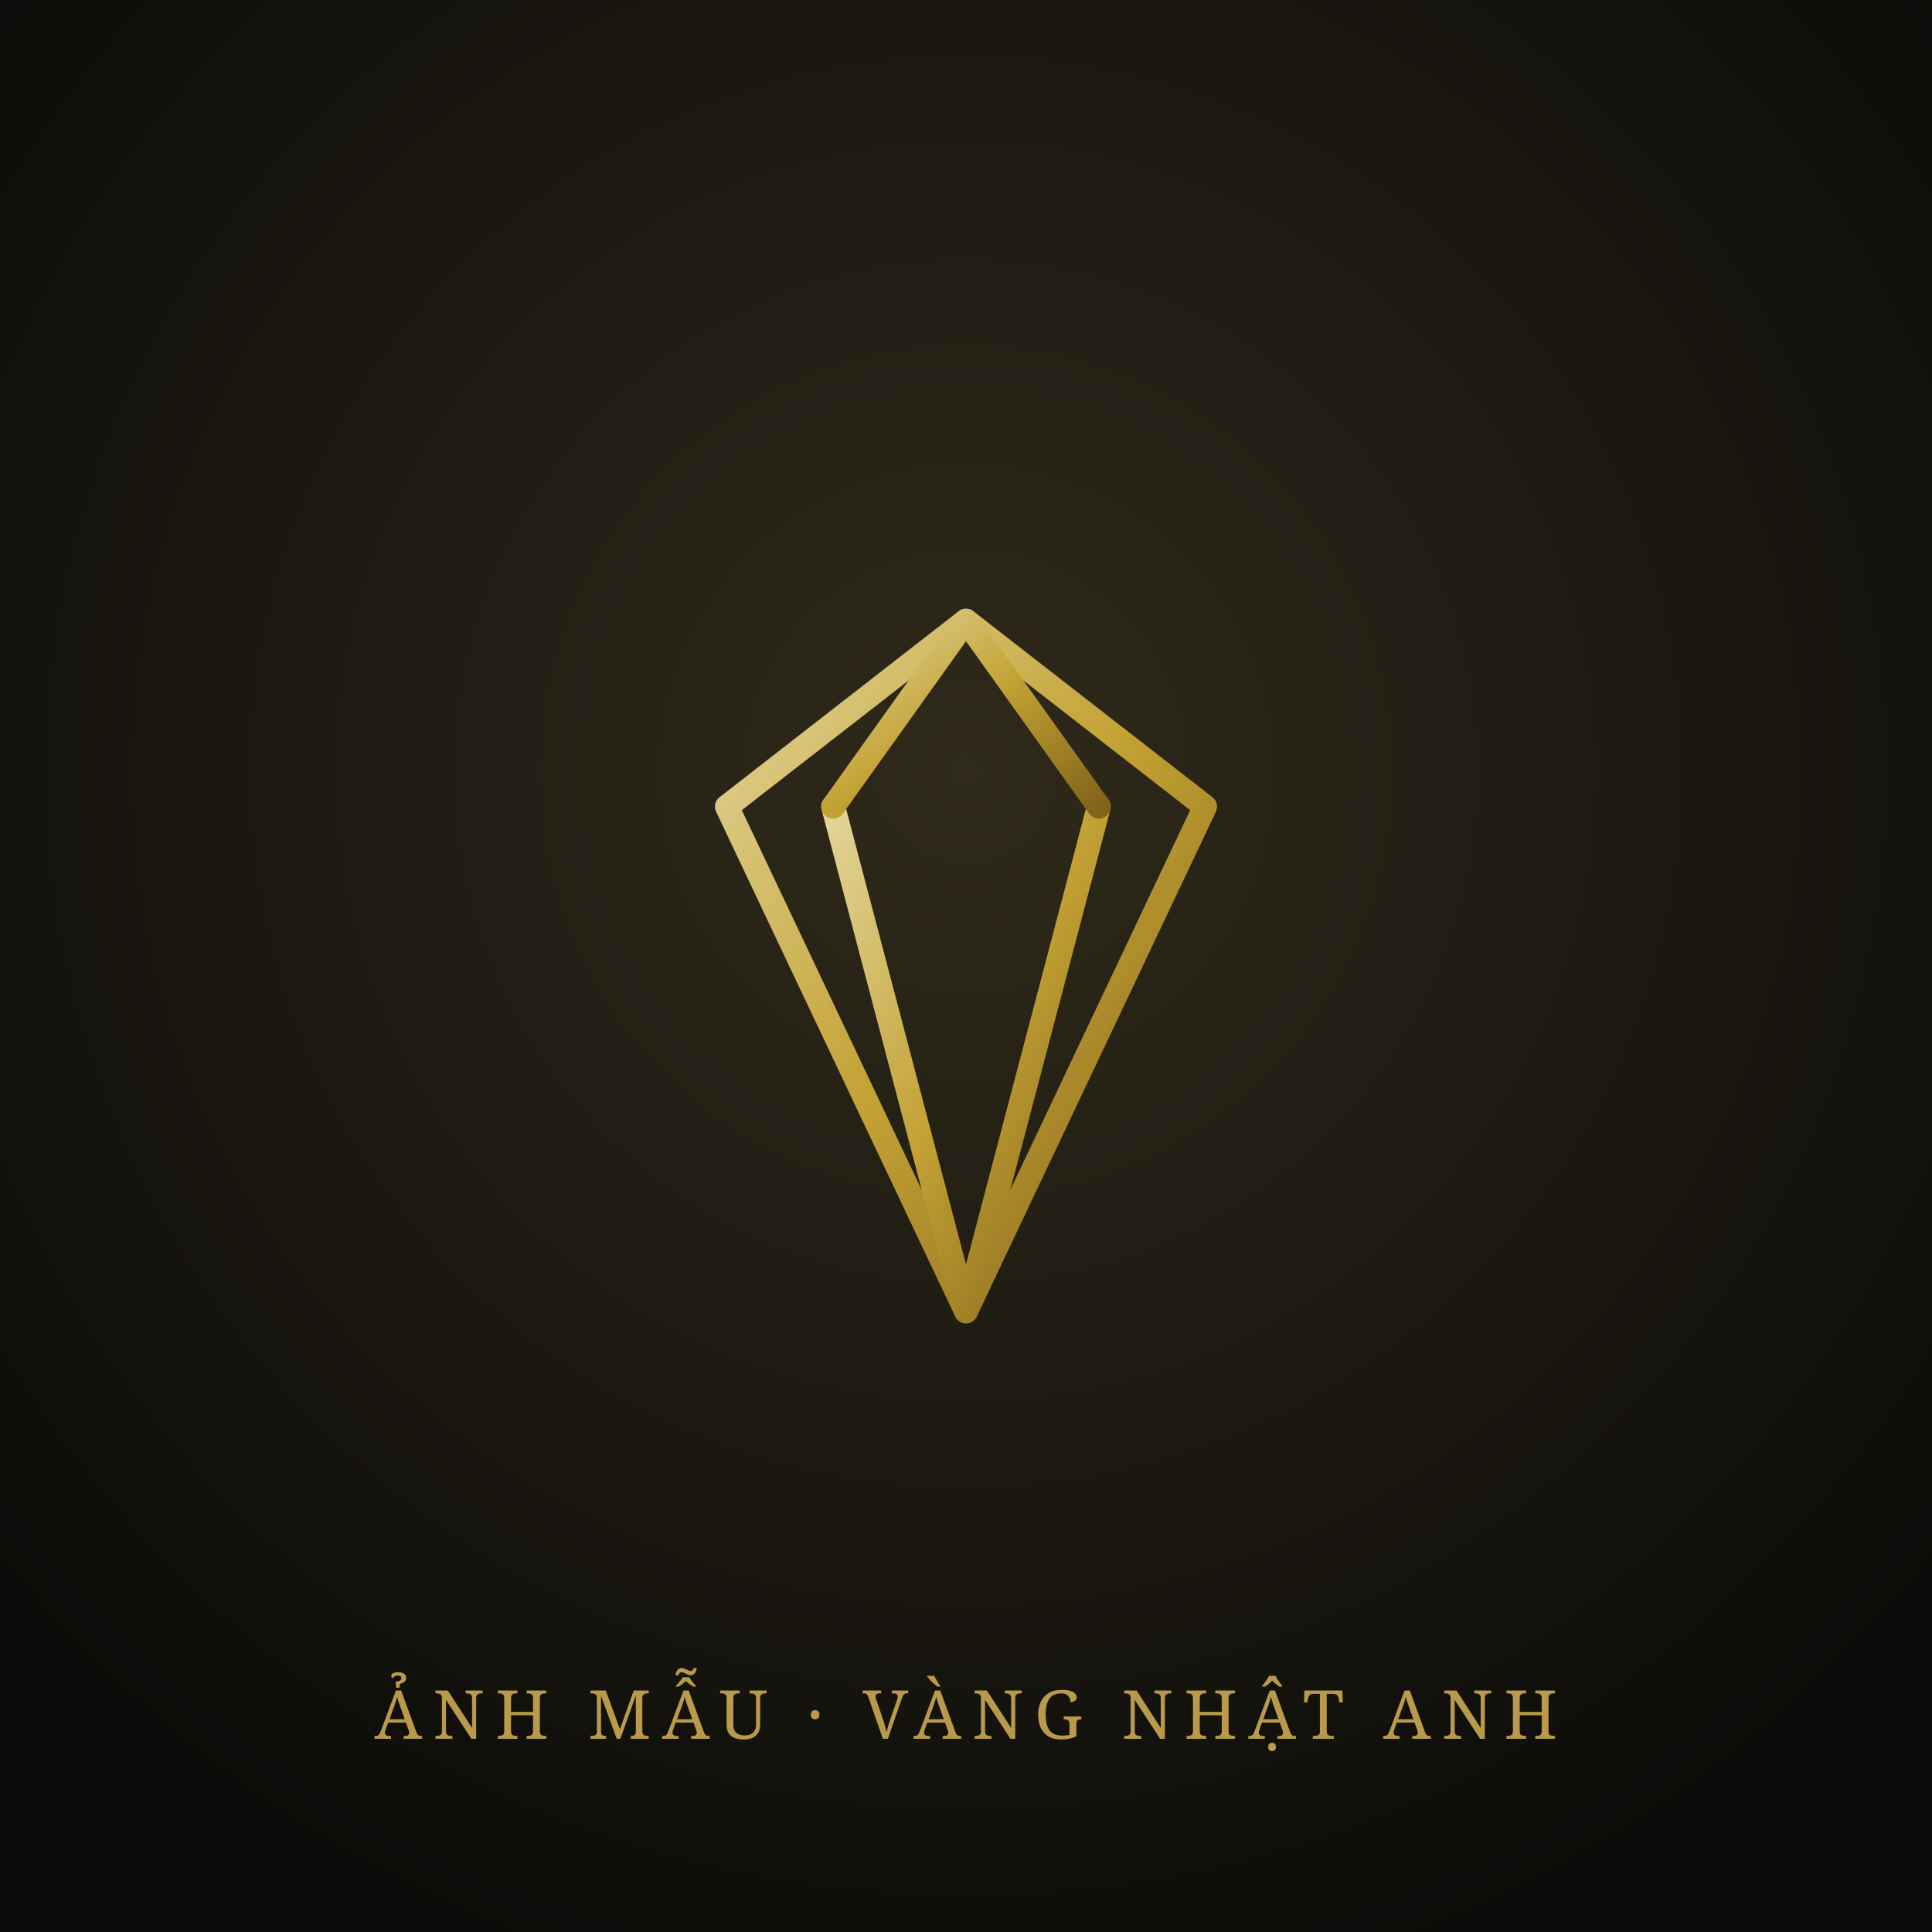
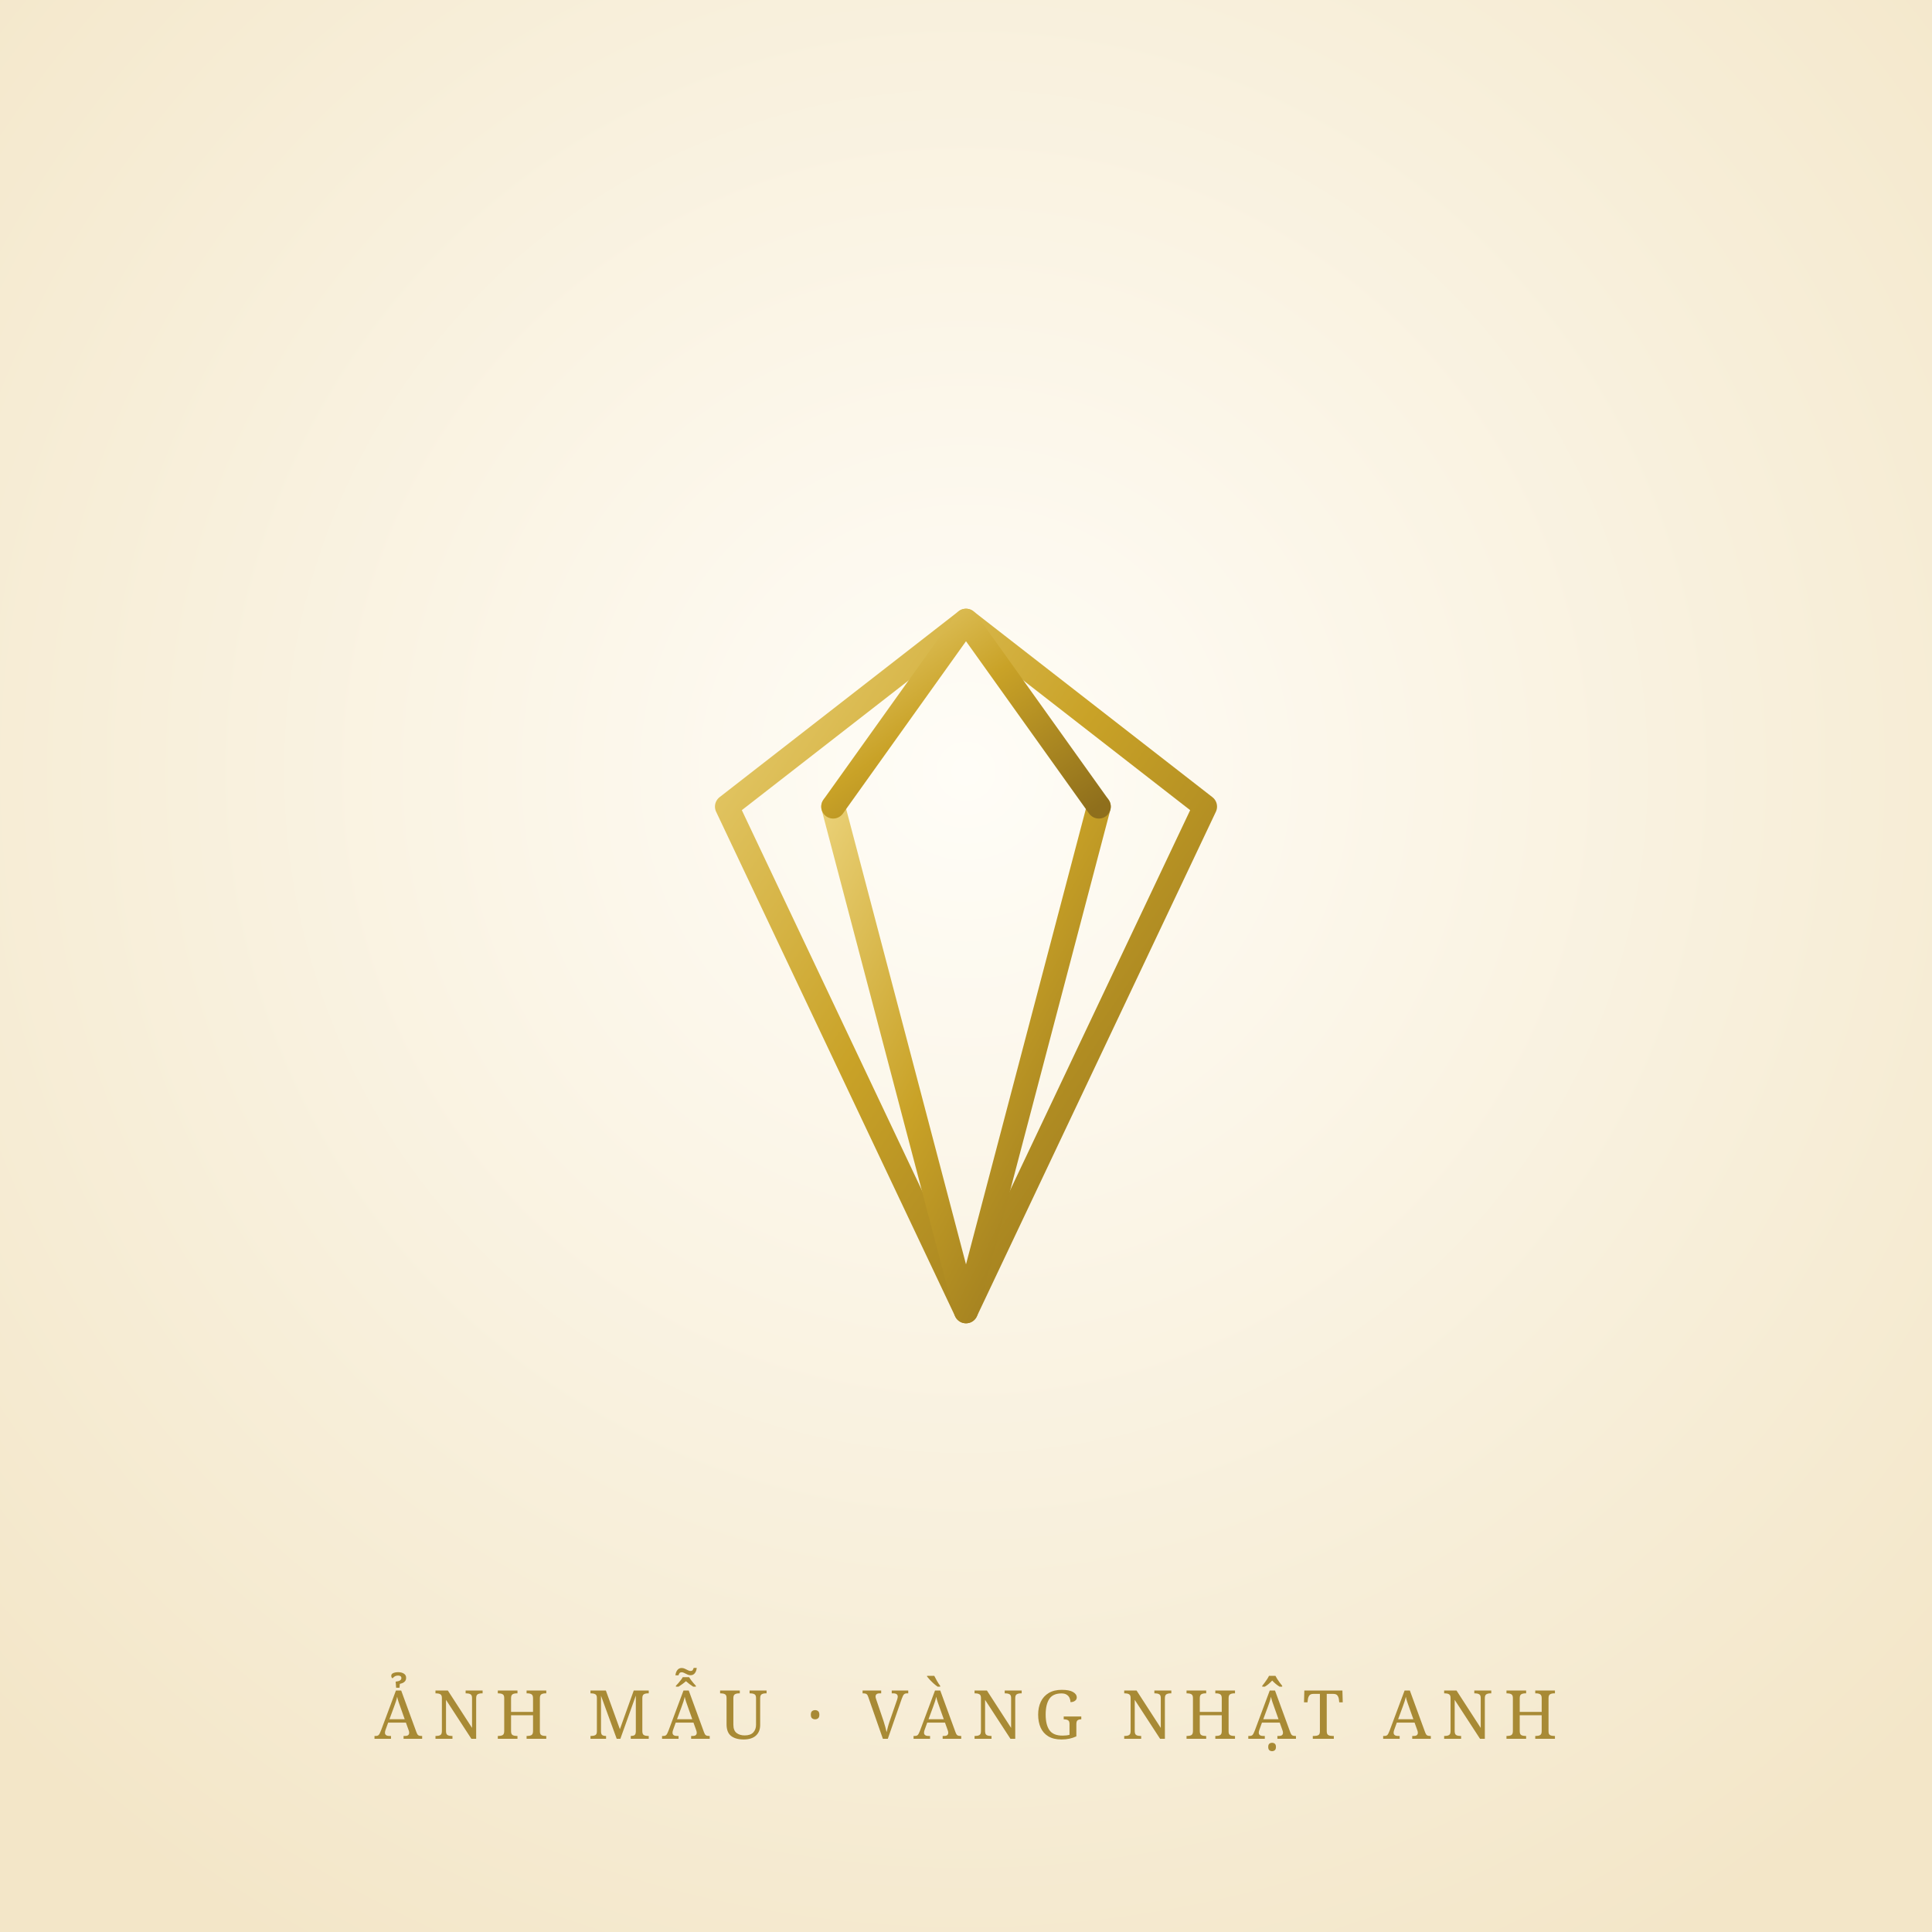
<svg xmlns="http://www.w3.org/2000/svg" viewBox="0 0 900 900">
  <defs>
-     <radialGradient id="g" cx="50%" cy="40%" r="65%">
-       <stop offset="0%" stop-color="#2f2a1a" />
-       <stop offset="100%" stop-color="#0c0b09" />
+     <radialGradient id="g" cx="50%" cy="40%" r="70%">
+       <stop offset="0%" stop-color="#fffdf7" />
+       <stop offset="100%" stop-color="#f3e6c8" />
    </radialGradient>
    <linearGradient id="gold" x1="0" y1="0" x2="1" y2="1">
-       <stop offset="0%" stop-color="#F7E7A8" />
-       <stop offset="50%" stop-color="#D4AF37" />
-       <stop offset="100%" stop-color="#8C6A1B" />
+       <stop offset="0%" stop-color="#e9cf74" />
+       <stop offset="45%" stop-color="#c9a227" />
+       <stop offset="100%" stop-color="#8f6f1c" />
    </linearGradient>
  </defs>
  <rect width="900" height="900" fill="url(#g)" />
-   <g transform="translate(252.0,252.0) scale(6.1875)" fill="none" stroke="url(#gold)" stroke-width="1.8" stroke-linecap="round" stroke-linejoin="round" opacity="0.9">
+   <g transform="translate(252.0,252.0) scale(6.1875)" fill="none" stroke="url(#gold)" stroke-width="1.8" stroke-linecap="round" stroke-linejoin="round">
    <path d="M32 6l18 14-18 38L14 20z" />
    <path d="M14 20h36" />
    <path d="M22 20l10 38 10-38" />
    <path d="M22 20l10-14 10 14" />
  </g>
-   <text x="450.0" y="810.0" text-anchor="middle" font-family="Georgia, serif" font-size="31.5" letter-spacing="5" fill="#B99A4A">ẢNH MẪU · VÀNG NHẬT ANH</text>
+   <text x="450.0" y="810.0" text-anchor="middle" font-family="Georgia, serif" font-size="31.5" letter-spacing="5" fill="#a88a35">ẢNH MẪU · VÀNG NHẬT ANH</text>
</svg>
